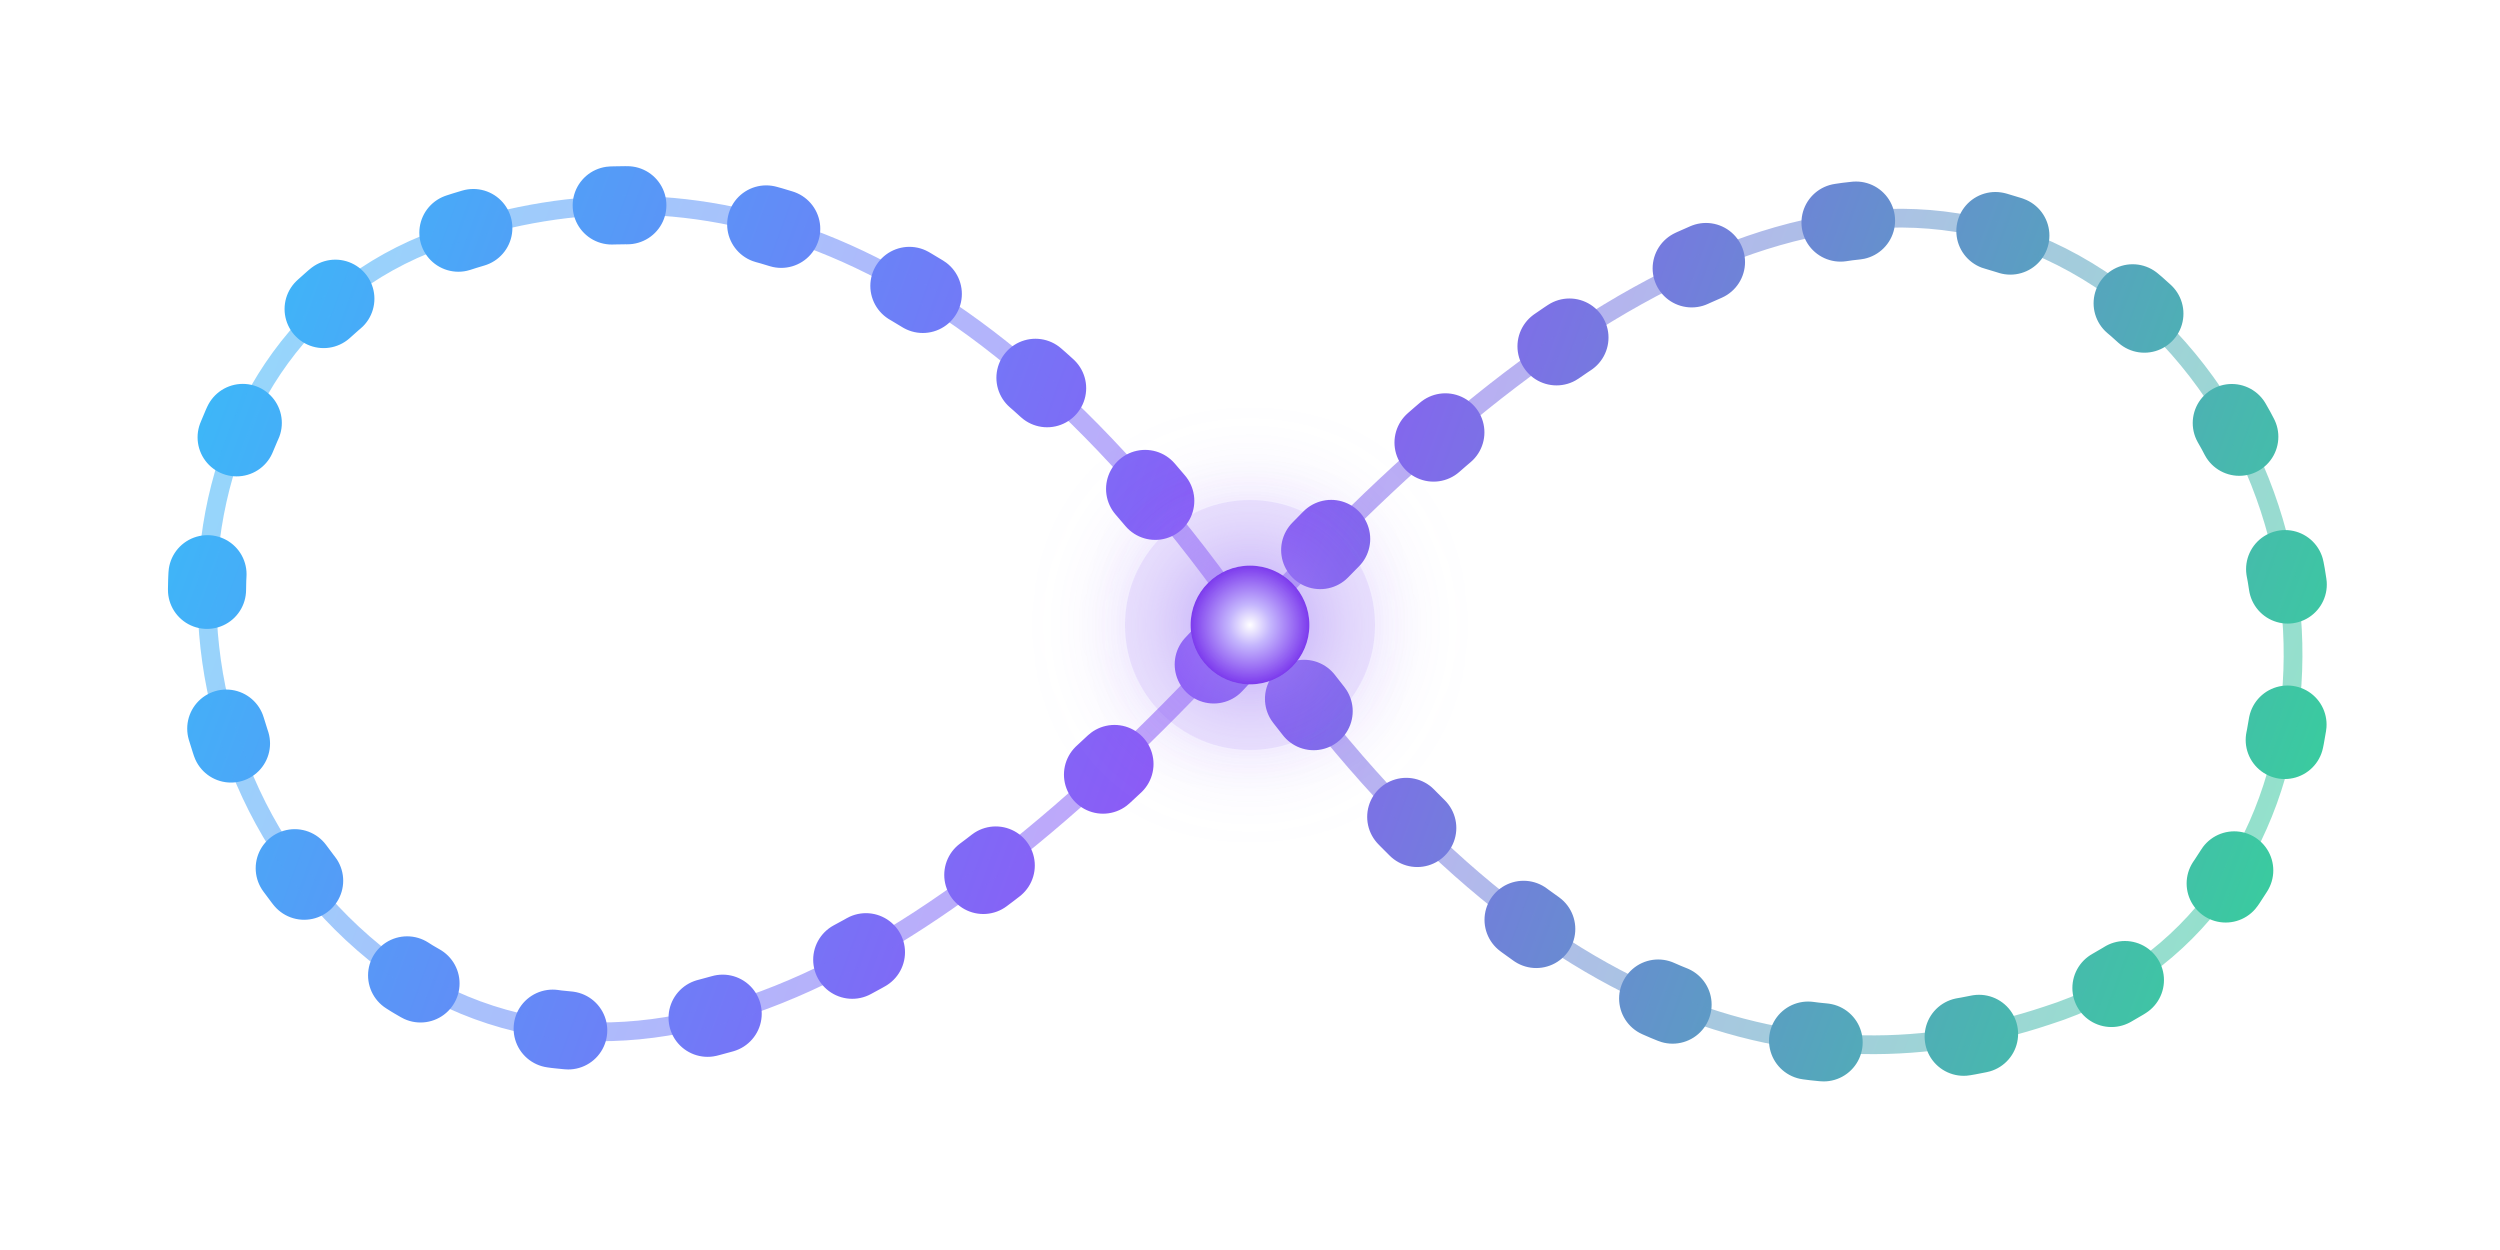
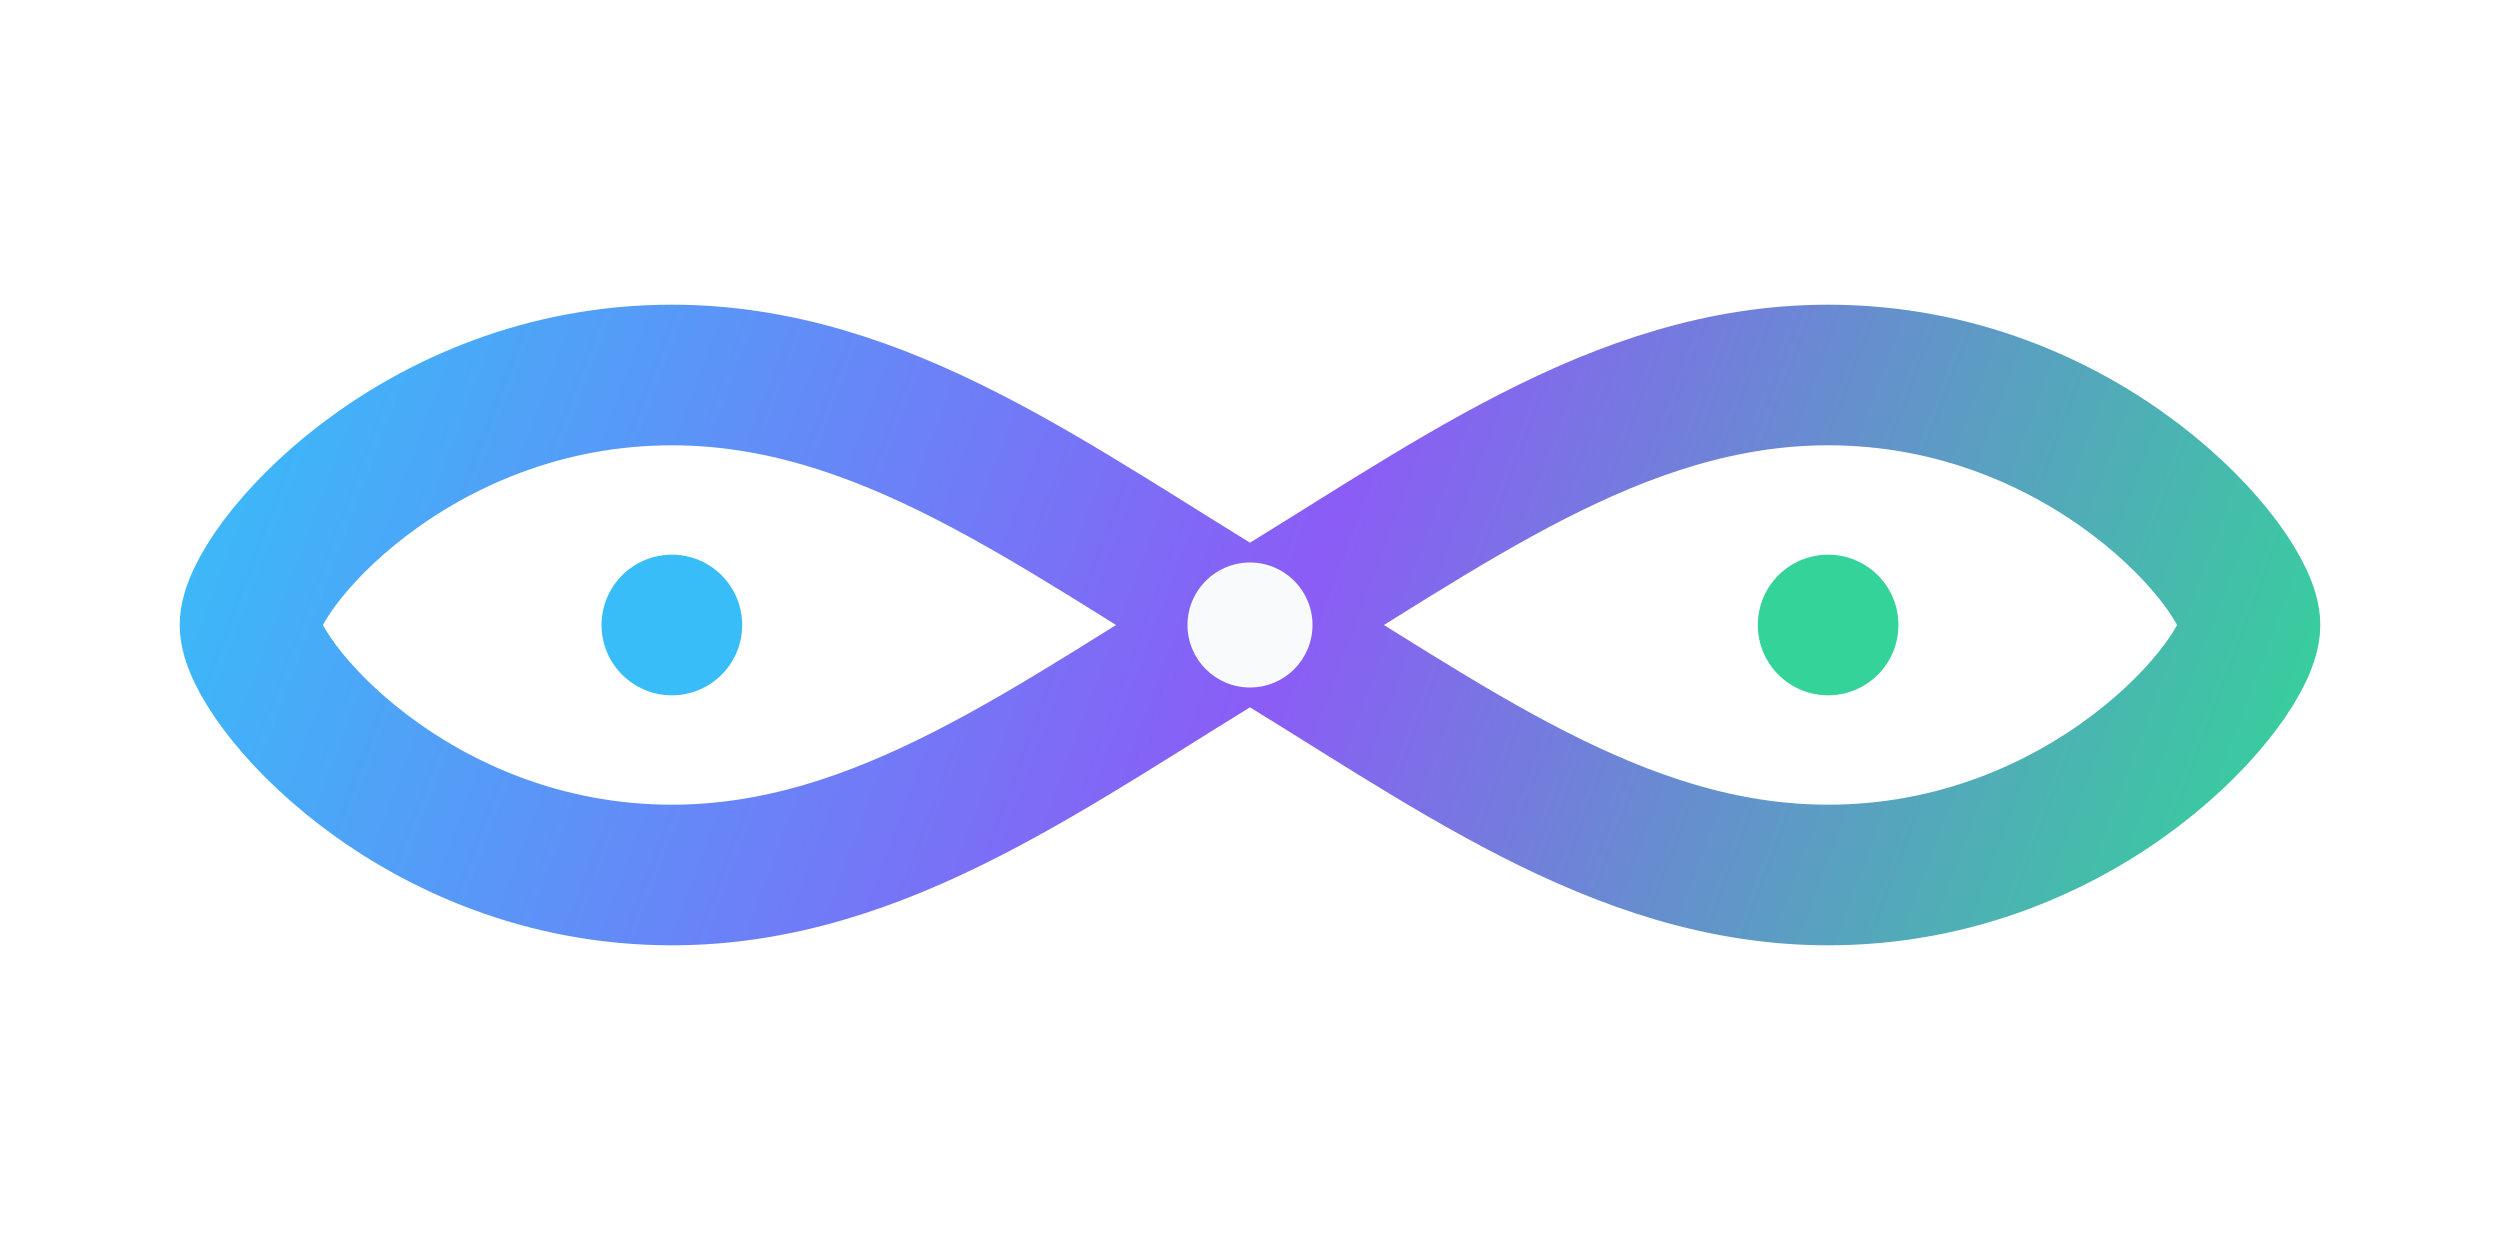
- <svg xmlns="http://www.w3.org/2000/svg" viewBox="0 0 160 80" role="img" aria-labelledby="title desc">
+ <svg xmlns="http://www.w3.org/2000/svg" viewBox="0 0 320 160" role="img" aria-labelledby="title desc">
  <defs>
-     <linearGradient id="flow" x1="12" y1="15" x2="148" y2="65" gradientUnits="userSpaceOnUse">
-       <stop stop-color="#38BDF8" />
-       <stop offset=".48" stop-color="#8B5CF6" />
-       <stop offset="1" stop-color="#34D399" />
+     <linearGradient id="shadowScoreInfinity" x1="32" x2="288" y1="32" y2="128" gradientUnits="userSpaceOnUse">
+       <stop offset="0" stop-color="#38bdf8" />
+       <stop offset="0.52" stop-color="#8b5cf6" />
+       <stop offset="1" stop-color="#34d399" />
    </linearGradient>
-     <radialGradient id="core">
-       <stop stop-color="#fff" />
-       <stop offset=".35" stop-color="#C4B5FD" />
-       <stop offset="1" stop-color="#7C3AED" />
-     </radialGradient>
-     <filter id="glow" x="-100%" y="-100%" width="300%" height="300%">
-       <feGaussianBlur stdDeviation="3" result="b" />
-       <feMerge>
-         <feMergeNode in="b" />
-         <feMergeNode in="SourceGraphic" />
-       </feMerge>
-     </filter>
  </defs>
-   <path d="M80 40C62 14 44 10 29 15C10 21 8 48 24 61C41 74 62 60 80 40C98 20 119 6 136 19C152 32 150 59 131 65C116 70 98 66 80 40Z" fill="none" stroke="url(#flow)" stroke-width="5" stroke-linecap="round" stroke-dasharray="1 9" />
-   <path d="M80 40C62 14 44 10 29 15C10 21 8 48 24 61C41 74 62 60 80 40C98 20 119 6 136 19C152 32 150 59 131 65C116 70 98 66 80 40Z" fill="none" stroke="url(#flow)" stroke-width="1.2" opacity=".55" />
-   <circle cx="80" cy="40" r="8" fill="#8B5CF6" opacity=".18" filter="url(#glow)" />
-   <circle cx="80" cy="40" r="3.8" fill="url(#core)" filter="url(#glow)" />
+   <path d="M86 112c-33 0-54-25-54-32s21-32 54-32c27 0 49 17 74 32 25 15 47 32 74 32 33 0 54-25 54-32s-21-32-54-32c-27 0-49 17-74 32-25 15-47 32-74 32Z" fill="none" stroke="url(#shadowScoreInfinity)" stroke-width="18" stroke-linecap="round" stroke-linejoin="round" />
+   <circle cx="86" cy="80" r="9" fill="#38bdf8" />
+   <circle cx="160" cy="80" r="8" fill="#f8fafc" />
+   <circle cx="234" cy="80" r="9" fill="#34d399" />
</svg>
